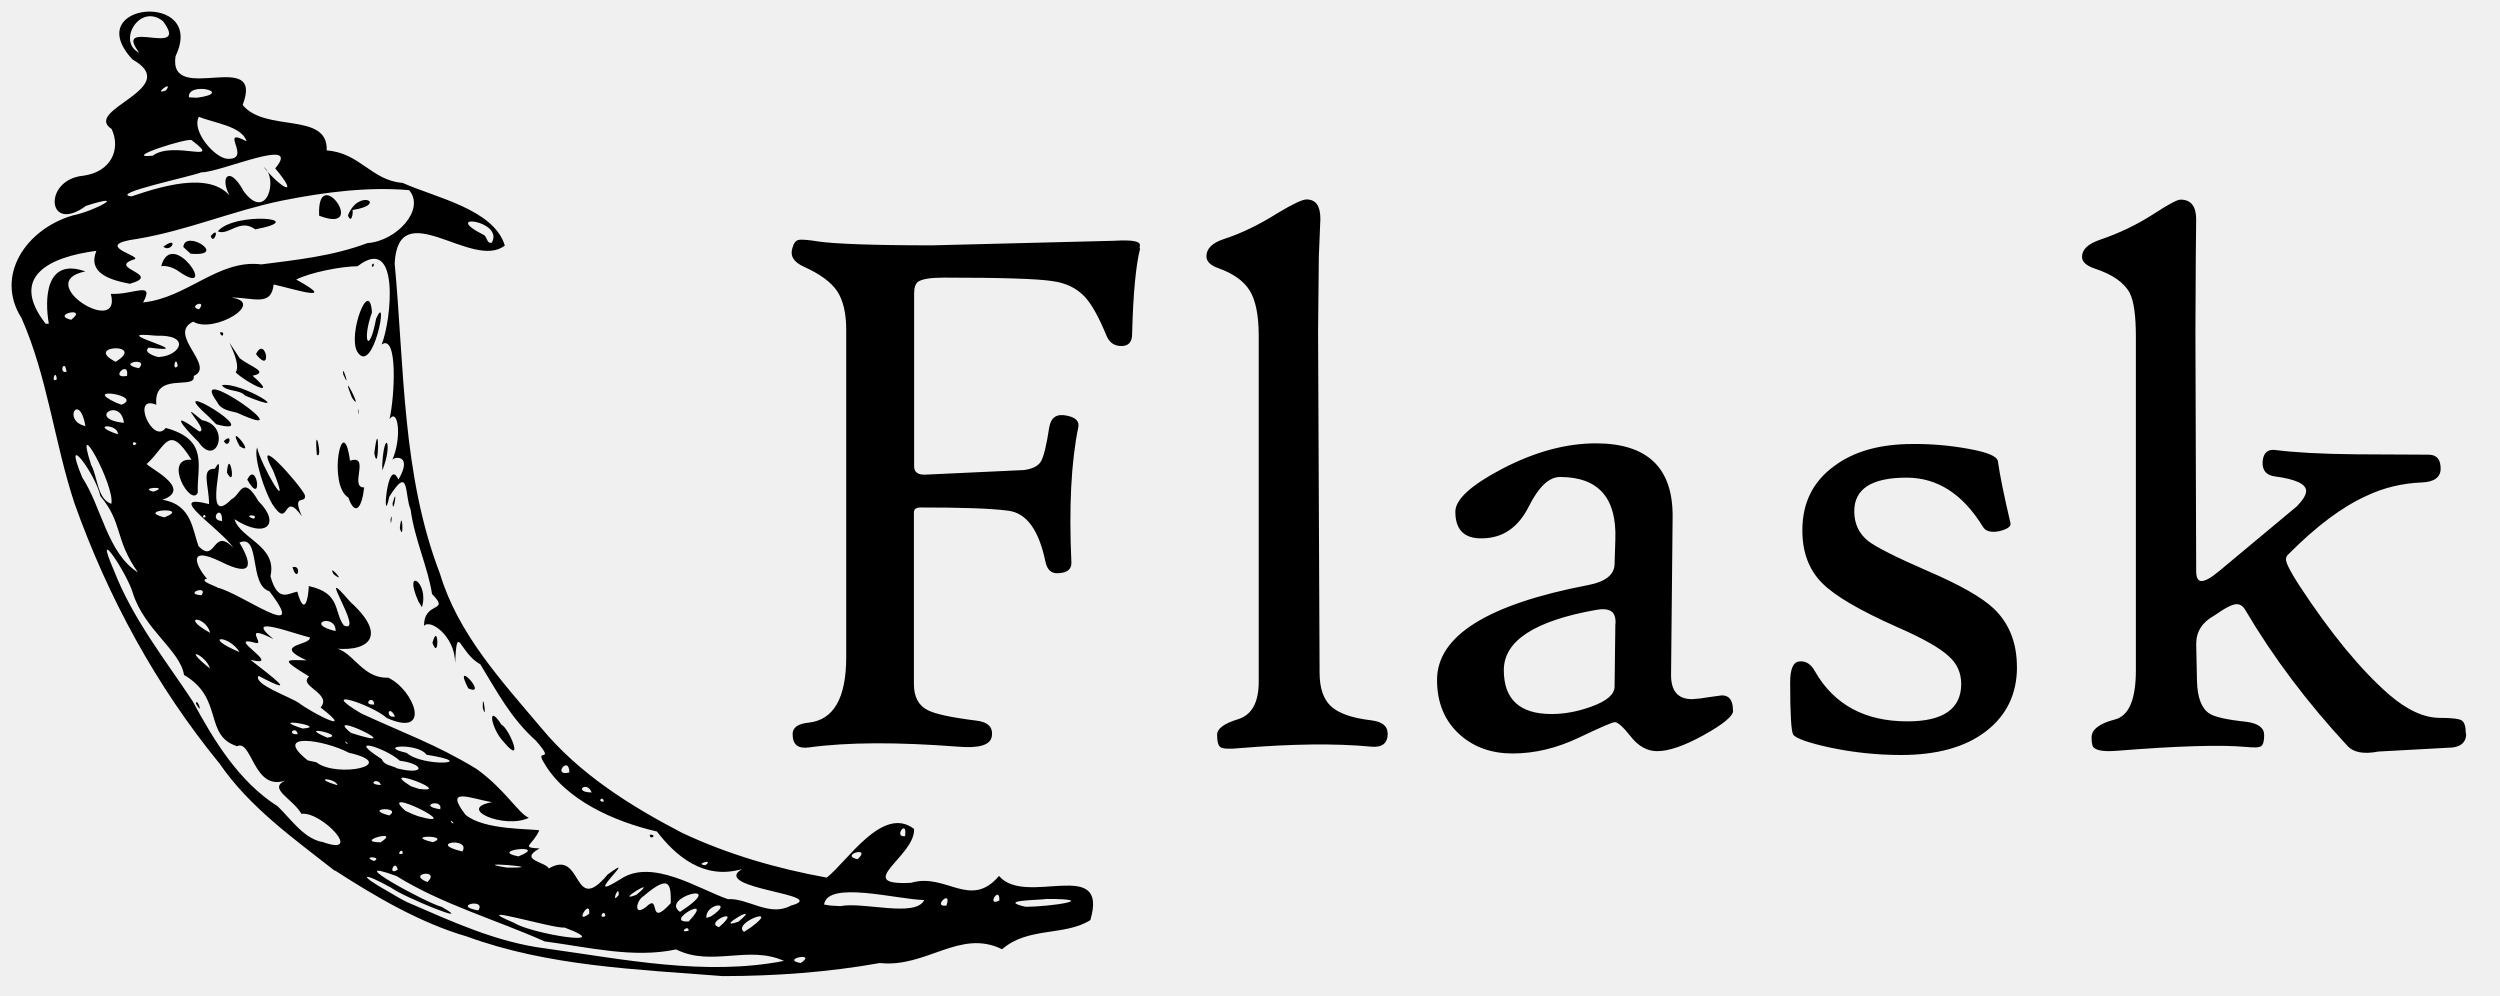
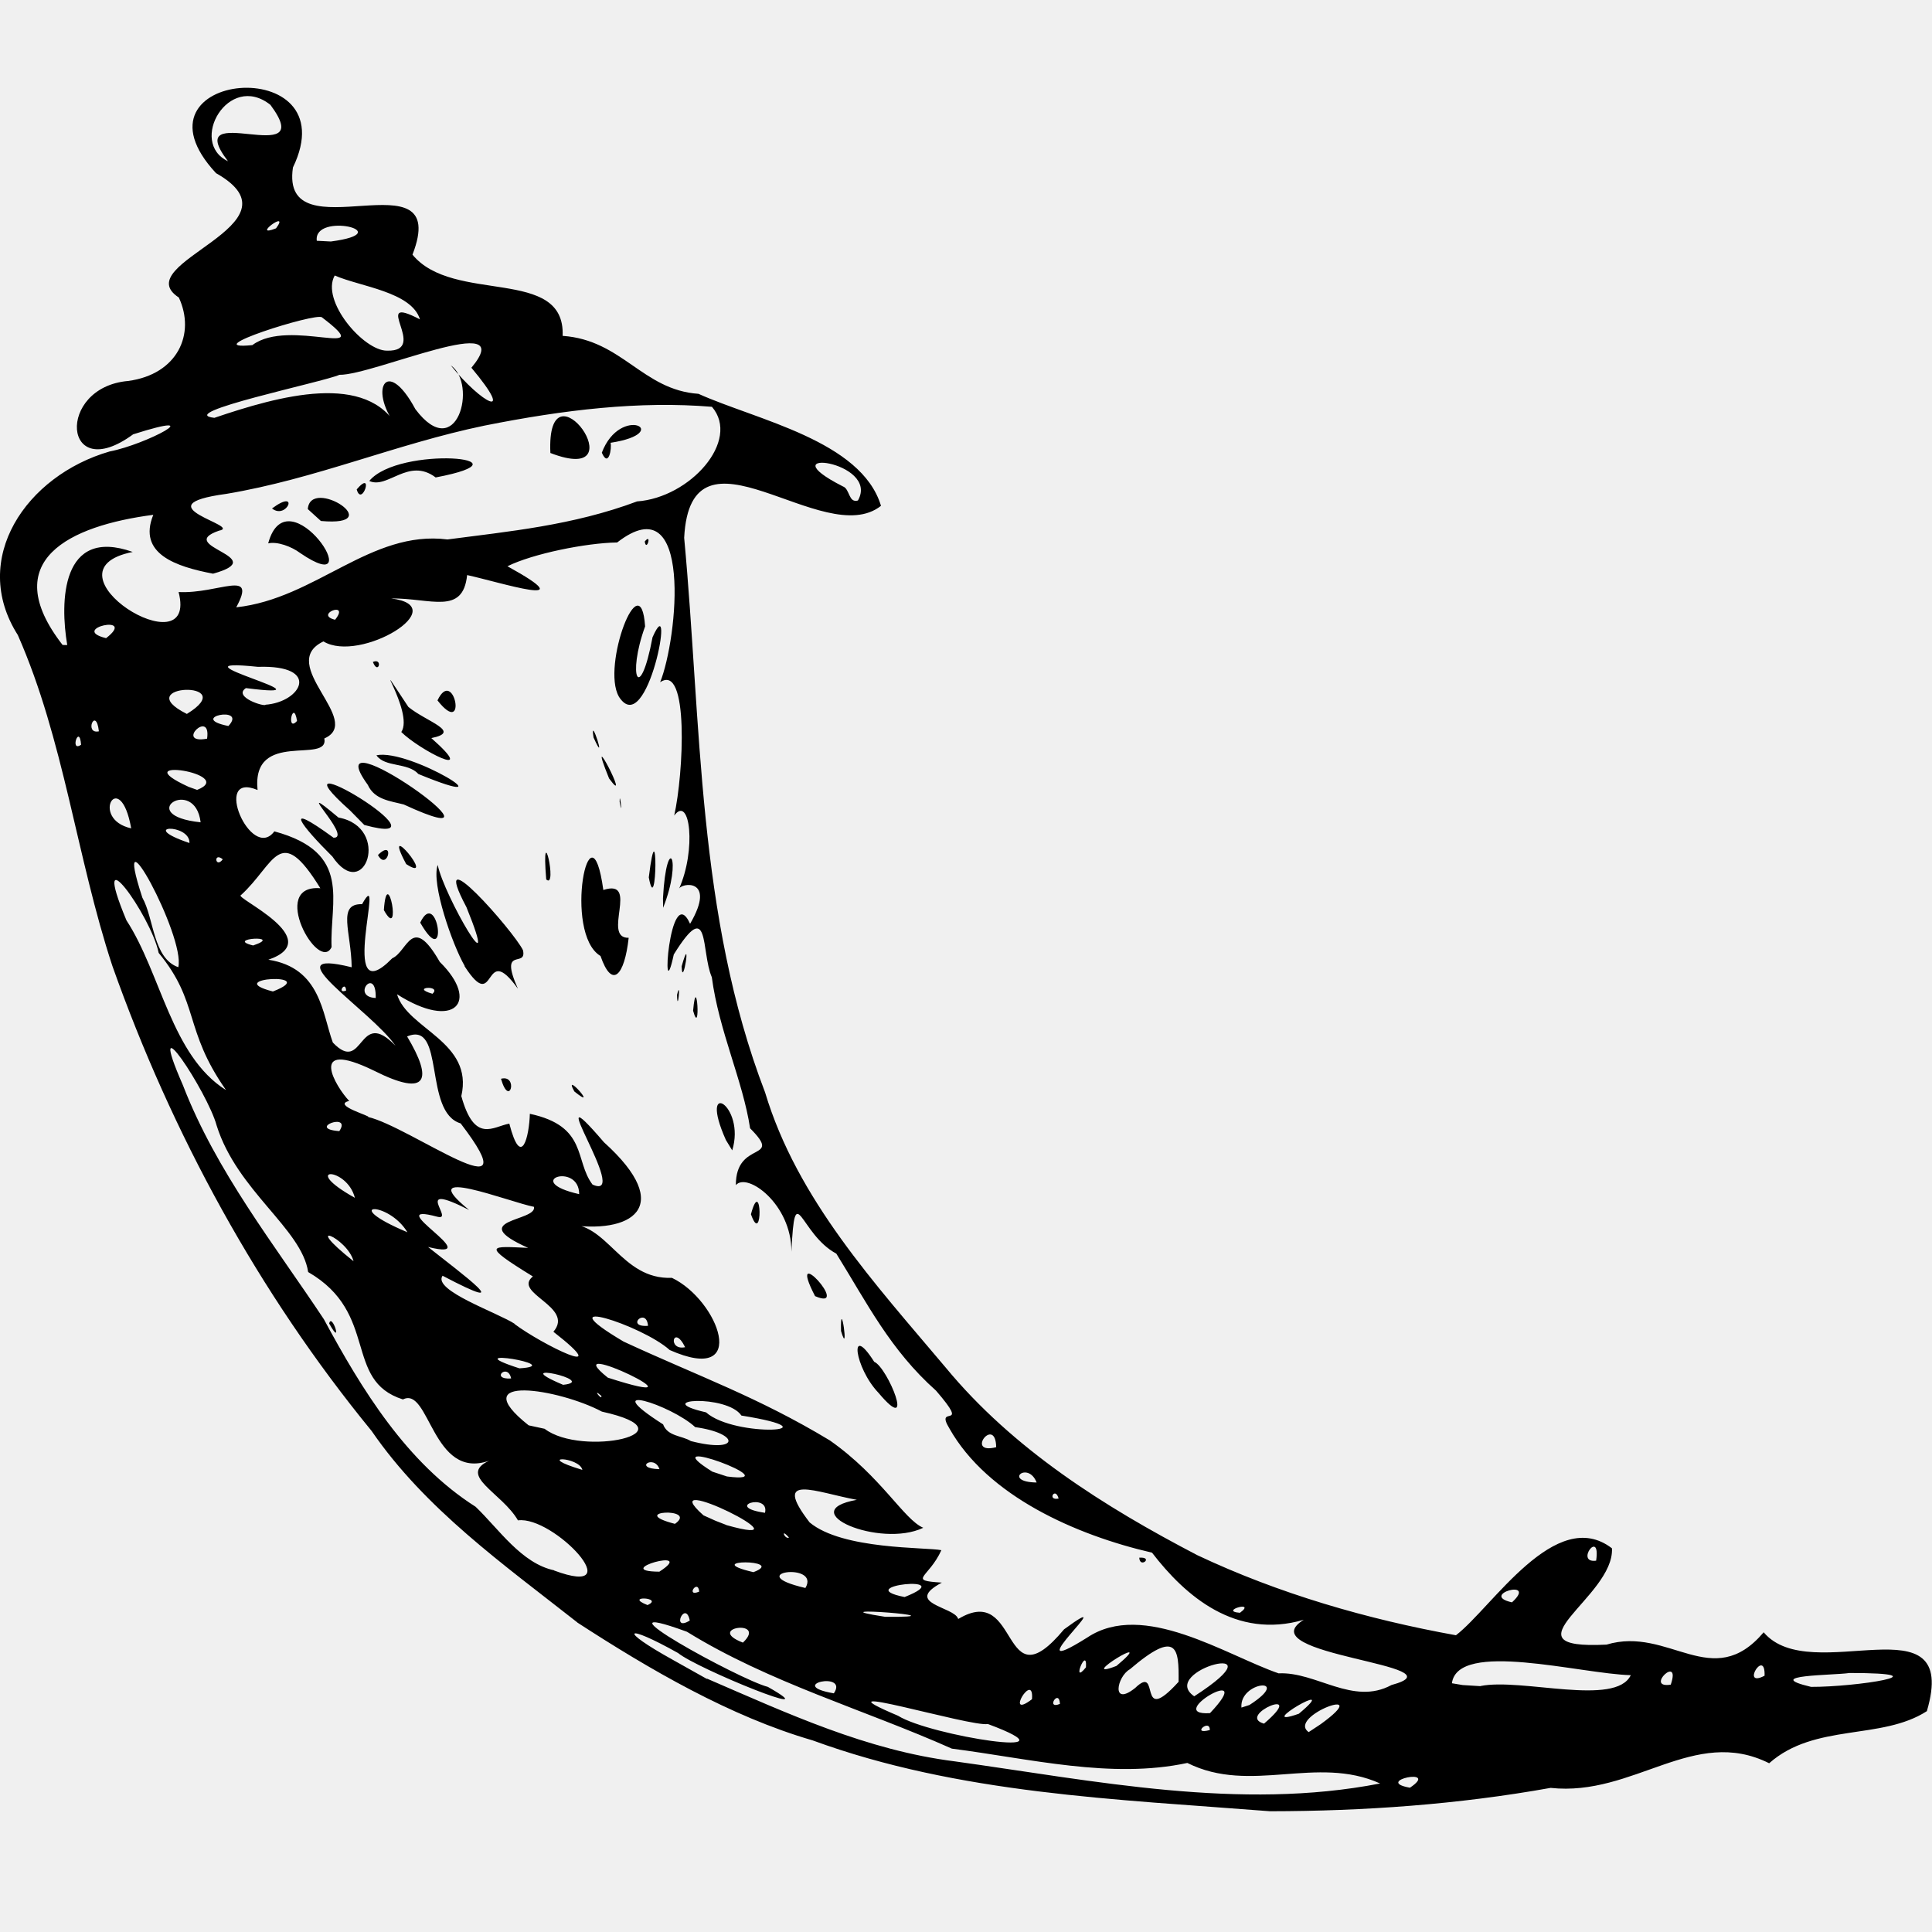
- <svg xmlns="http://www.w3.org/2000/svg" xmlns:xlink="http://www.w3.org/1999/xlink" viewBox="0 0 108 43" fill="#fff" fill-rule="evenodd" stroke="#000" stroke-linecap="round" stroke-linejoin="round">
-   <use xlink:href="#A" x=".5" y=".5" />
-   <symbol id="A" overflow="visible">
-     <path d="M13.959 37.116c-1.78-1.4-3.677-2.74-4.974-4.63-2.73-3.332-4.83-7.2-6.268-11.245-.87-2.637-1.166-5.463-2.286-7.998-1.17-1.84.202-3.853 2.218-4.438.897-.173 2.476-1.02.57-.414-1.7 1.253-1.873-1.138-.122-1.3 1.196-.16 1.636-1.137 1.226-2.017-1.284-.838 3.112-1.756.9-3.006-2.303-2.485 3.222-2.964 1.86-.14-.326 2.17 3.862-.4 2.9 2.108.988 1.204 3.7.275 3.63 1.963 1.44.1 1.933 1.3 3.282 1.402 1.4.632 3.938 1.13 4.413 2.707-1.4 1.1-4.603-2.27-4.758.772.42 4.496.313 9.127 1.957 13.407.778 2.592 2.664 4.632 4.367 6.65 1.63 1.977 3.837 3.37 6.088 4.54 1.974.93 4.1 1.547 6.252 1.935.872-.667 2.412-3.148 3.773-2.102.066 1.177-2.7 2.458-.13 2.328 1.5-.456 2.557 1.167 3.8-.297 1.145 1.357 4.76-.866 3.946 1.907-1.102.7-2.7.28-3.813 1.26-1.82-.9-3.268.812-5.283.595-2.237.4-4.514.562-6.782.565-3.722-.294-7.522-.418-11.062-1.713-1.995-.58-3.94-1.716-5.694-2.852zm3.143 1.363c1.947.84 3.852 1.73 5.986 1.997 3.386.47 6.883 1.196 10.28.535-1.538-.694-3.128.27-4.66-.496-1.837.395-3.8-.1-5.678-.346-2.124-.946-4.417-1.596-6.406-2.825-2.487-.908 1.285 1.165 1.957 1.333 1.554.882-1.7-.452-2.17-.82-1.302-.73-1.467-.578-.13.163.27.158.536.323.818.458zm-3.706-2.62c1.888.7-.008-1.327-.872-1.2-.383-.665-1.464-1.085-.702-1.44-1.37.476-1.437-1.8-2.08-1.483-1.45-.458-.564-2.08-2.293-3.078-.158-1.05-1.717-1.96-2.213-3.544-.22-.8-1.762-3.14-.815-.973.806 2.086 2.225 3.873 3.406 5.657.916 1.7 2 3.476 3.67 4.535.563.54 1.106 1.367 1.9 1.537zm-5.436-5.97c.065-.285.345.617 0 0zm7.697 6.807c.418-.187-.6-.236 0 0zm1.024.374c-.106-.516-.468.3 0 0zm1.283.535c.6-.58-.94-.367 0 0zm2.198 1.225c.37-.548-1.187-.206 0 0zm-4.22-2.942c.947-.613-1.225-.01 0 0zm.962.48c-.027-.323-.342.145 0 0zm4.807 3c.773.488 4.514 1.07 2.172.2-.393.082-4.343-1.118-2.172-.2zm-7.63-5.944c-.075-.324-1.2-.36 0 0zm2.237 1.305c.583-.407-1.2-.314 0 0zm1.883 1.154c.836-.315-1.355-.316 0 0zm-5.032-3.45c.907.696 3.658.1 1.4-.415-1.032-.55-3.36-.927-1.773.332l.384.083zm6.307 3.85c.378-.643-1.585-.368 0 0zM17.56 34.76c2.217.626-1.865-1.403-.547-.232l.292.133.255.1zm3.842 2.22c2.1.02-1.897-.3 0 0zm-9.04-5.762c-.082-.4-.518.032 0 0zm12.593 7.754c.056-.706-.685.526 0 0zm-9-5.56c-.128-.372-.656-.016 0 0zm-3.385-2.44c1.205-.073-1.65-.53 0 0zm-4-2.592c-.15-.58-1.3-1.04 0 0zm10.527 6.68c-.22-.252-.104.055 0 0zm6.552 4.02c-.02-.385-.357.145 0 0zm-7.13-4.62c.118-.496-1.028-.15 0 0zm-4.88-3.094c.897-.096-1.438-.606 0 0zm8.257 5.13c1.398-.554-1.363-.27 0 0zm-4.294-2.915c1.6.207-1.917-1.097-.354-.117l.354.117zm5.598 3.442c1.505-.898 1.008 2.106 2.552.254 1.522-1.112-1.315 1.375.56.198 1.358-.908 3.362.43 4.628.866.9-.044 1.796.787 2.73.28 1.797-.484-3.515-.718-2.123-1.576-1.644.48-2.86-.57-3.668-1.624-1.845-.426-3.977-1.37-4.898-3.002-.376-.612.542.087-.324-.915-1.1-.988-1.666-2.1-2.412-3.312-.9-.475-.996-1.875-1.086-.046.007-1.154-1.076-1.93-1.34-1.608-.005-1.1 1.16-.554.345-1.376-.175-1.152-.753-2.352-.926-3.652-.27-.626-.038-1.97-.92-.55-.32 1.5-.106-1.842.394-.74.656-1.124-.236-1-.272-.836.427-.948.27-2.295-.112-1.78.228-1.006.36-3.7-.34-3.223.425-1.052.805-4.813-1.04-3.38-.747.01-2.04.27-2.652.575 1.917 1.057-.193.382-.975.214-.1.978-.875.556-1.84.565 1.544.2-.752 1.58-1.636 1.04-1.15.55 1 1.92.023 2.346.12.638-1.76-.23-1.614 1.246-1.116-.47-.153 1.75.406 1 1.898.514 1.336 1.685 1.384 2.798-.3.648-1.527-1.524-.27-1.423-1-1.6-1.096-.582-1.92.166-.2.054 2.1 1.064.662 1.563 1.265.196 1.302 1.303 1.56 2.003.76.792.604-.875 1.514.078-.576-.85-3.05-2.4-1.058-1.896-.01-.853-.36-1.542.25-1.525.605-1.094-.634 2.7.73 1.308.377-.165.47-1.095 1.15.088.984.97.356 1.67-1.033.783.248.844 1.858 1.144 1.555 2.463.32 1.16.77.732 1.16.666.307 1.126.48.298.495-.24 1.404.3 1.075 1.13 1.515 1.7.968.436-1.385-2.96.276-1.02 1.748 1.58.656 2.237-.913 1.984.993-.08 1.312 1.342 2.554 1.292 1.132.54 1.9 2.608-.053 1.747-.677-.6-3.074-1.364-1.116-.203 1.806.838 3.243 1.338 4.986 2.4 1.247.9 1.786 1.9 2.258 2.112-1.05.5-3.16-.4-1.592-.675-.978-.178-2.078-.673-1.142.545.797.666 2.822.595 3.186.67-.308.678-.836.732.012.784-.946.505.304.583.4.87zm-1.935-5.466c-.576-.603-.725-1.73-.103-.75.32.13 1.023 1.844.103.75zm6.304 4.004c.36-.024.01.273 0 0zm-7.213-5.48c-.023-.9.207.703 0 0zm-.626-.842c-.725-1.4.913.396 0 0zm-7.593-5.24c.426-.114.2.728 0 0zm6.044 3.275c.26-.982.307.823 0 0zm-4.27-2.97c-.3-.542.63.5 0 0zm3.663 1.174c-.686-1.537.487-.84.153.252l-.153-.252zm-6.318-4.213c-.307-.505-.814-1.984-.65-2.436.147.736 1.564 3.167.694 1.007-.96-1.8 1.15.587 1.366 1.04.1.45-.593-.123-.123.93-.858-1.2-.506.662-1.287-.54zm-1.952-1.346c.08-1.173.446.804 0 0zm.878.303c.42-.885.7 1.234 0 0zm-2.113-1.634c-.727-.723-1.253-1.4.035-.45.495.02-1.102-1.514.12-.487 1.284.234.634 2.106-.154.936zm1.1-.03c.422-.42.224.412 0 0zm.684.218c-.64-1.2.777.503 0 0zm-1.358-1.297c-2.113-1.882 2.655.983.345.348l-.345-.348zm6.055 3.517c-.915-.548-.243-3.86.07-1.595.9-.288-.05 1.17.613 1.156-.104.92-.4 1.25-.682.44zm2.223 1.32c.1-1 .188.683 0 0zm-.4-.385c.1-.426.01.502 0 0zm-7.5-5.075c-1.358-1.873 3.946 1.895.87.475-.32-.085-.7-.115-.87-.475zm4.313 2.286c-.13-1.577.287.26 0 0zm3.274 2.1c.253-.898.02.594 0 0zM9.082 16.14c.807-.173 3.343 1.416 1.014.454-.26-.287-.8-.156-1.014-.454zm6.93 3.453c.086-1.613.482-.963.004.232l-.004-.232zm-6.328-4.015c.33-.482-.874-2.18.173-.6.452.36 1.3.6.553.753 1.2 1.05-.3.284-.725-.144zm5.986 3.5c.227-1.838.2 1.076 0 0zM8.997 13.87c.252-.108.133.335 0 0zm1.562.93c.402-.844.74.94 0 0zm4.404 2.45c-.004-.323.083.47 0 0zm-.255-.564c-.6-1.508.57.798 0 0zm-.375-1c-.102-.623.35.783 0 0zm.6-.993c-.42-.74.53-3.257.636-1.695-.443 1.217-.128 1.897.18.265.57-1.284-.123 2.536-.816 1.43zm.628-3.745c.183-.225.04.27 0 0zm-1.05 20.657c-.248-.217.032.137 0 0zm2.16 1.092c1.2.3 1.196-.186.1-.334-.583-.543-2.427-1.12-.777-.067.1.277.454.27.667.4zm-4.264-2.833c.66.494 2.492 1.398.943.2.523-.608-1-.93-.495-1.338-1.285-.787-1.014-.716-.113-.7-1.544-.7.223-.638.14-.993-.595-.117-2.958-1.05-1.568.076-1.413-.72-.337.268-.764.165-1.445-.394 1.286 1.1-.23.73.828.656 2.23 1.682.35.694-.247.357 1.346.897 1.737 1.168zm2.258 1.298c2.746.884-1.347-1.082 0 0zm11.562 7.004c.036-.545-.375.465 0 0zm1.2.5c.634-.613.026.978 1.05-.15.01-.808-.03-1.285-1.176-.303-.316.176-.457.92.126.454zM8.581 26.842c-.195-.765-1.364-.76 0 0zm1.268.83c-.47-.78-1.68-.707 0 0zm7.22 4.354c.705.626 3.237.46.856.078-.352-.52-2.238-.396-.856-.078zm9.923 6.13c1.085-.9-1.05.406 0 0zm2.256 1.55c.007-.292-.468.128 0 0zm.004-.4c1.2-1.272-1.163.075 0 0zM5.459 24.229c-1.024-1.46-.636-2.117-1.624-3.3-.188-.913-1.694-2.982-.78-.8.838 1.283 1.086 3.268 2.403 4.1zm23.416 14.664c2.2-1.428-.907-.622 0 0zm1.687.66c1.107-.95-.7-.198 0 0zM8.205 25.216c.316-.47-.818-.06 0 0zM30.21 39.091c1.072-.7-.247-.585-.194.063l.194-.063zm-14.542-9.155c-.037-.468-.567.04 0 0zm.898.517c-.286-.578-.44.1 0 0zm15.363 9.116c1.373-1-.83-.2-.287.188l.287-.188zm-.526-.254c1.12-.937-1.18.415 0 0zm2.687 1.788c.75-.502-.913-.162 0 0zM8.893 24.886c1.006.225 4.022 2.478 2.243.156-.9-.27-.365-2.497-1.294-2.104.624 1.043.513 1.485-.797.83-1.645-.804-.925.397-.602.73-.44.1.58.38.45.4zm-4.585-3.62c.18-.746-1.66-4.1-.87-1.68.285.507.255 1.467.87 1.68zm8.416 5.2c-.52-.433-.025-.062 0 0zm1.276.297c0-.8-1.4-.32 0 0zm11.06 6.972c-.2-.54-.834-.012 0 0zm.53.388c-.08-.302-.307.06 0 0zm4.383 2.753c.42-.3-.526-.04 0 0zM6.598 21.851c1.206-.467-1.292-.333 0 0zm17.5 11.018c-.014-.78-.77.195 0 0zM6.131 20.739c.774-.26-.717-.172 0 0zm2.248 1.1c-.013-.256-.237.098 0 0zm27.414 16.807c.996-.202 3.267.507 3.633-.264-1.2-.03-4.184-.854-4.325.195l.265.042.427.026zm-26.7-16.638c.018-.8-.617-.03 0 0zm-5.9-4.1c-.268-1.507-1.02-.228 0 0zm1.4.354c.018-.484-1.3-.436 0 0zm.805.396c-.233-.2-.18.237 0 0zm5.07 3.25c.24-.22-.565-.162 0 0zm-5.615-4.142c-.137-1.138-1.634-.17 0 0zm-2.9-1.876c-.04-.525-.282.198 0 0zm.42-.324c-.07-.623-.37.078 0 0zm2.375 1.417c1.005-.394-1.83-.816-.205-.074l.205.074zm31.8 19.637c.643-.6-.816-.182 0 0zm3.84 2c.258-.76-.65.1 0 0zm-35.4-22.88c.106-.737-.797.147 0 0zm-3.38-2.265c-.18-1.04-.156-2.867 1.58-2.25-2.317.46 1.605 2.88 1.1.97.975.048 1.907-.576 1.395.37 1.92-.2 3.252-1.877 5.107-1.643 1.445-.192 3.025-.337 4.582-.92 1.28-.092 2.513-1.47 1.8-2.288-1.746-.148-3.574.07-5.503.455-2.138.444-4.08 1.288-6.238 1.65-2.104.283.422.778-.18.9-1.097.38 1.3.637-.142 1.04-.896-.17-1.83-.478-1.446-1.423-2.014.263-3.785 1.098-2.193 3.148l.118.001zm4.855-2.472c.47-1.74 2.53 1.432.773.232-.2-.158-.555-.285-.773-.232zm.092-.844c.68-.507.362.285 0 0zm.865.014c.062-.8 1.982.424.316.288l-.316-.288zm1.184-.476c.433-.506.126.448 0 0zm.303-.203c.72-.865 4.077-.553 1.62-.085-.66-.496-1.163.292-1.62.085zm4.38-.675c-.108-2.364 2.178.84 0 0zm1.243-.007c.455-1.2 1.765-.478.2-.24.033.128-.046.616-.2.24zM4.497 15.129c1.358-.832-1.44-.722 0 0zm1.005.278c.476-.506-1.036-.205 0 0zm-2.929-2.091c.776-.597-.92-.227 0 0zm40.1 25.086c.023-.692-.593.3 0 0zm-4.075-2.78c.116-.796-.524.07 0 0zm5.195 3.05c1.085.004 3.287-.338.927-.337-.37.057-2.158.046-.927.337zM6.407 14.918c.878-.06 1.373-.968-.17-.916-2.392-.247 2.1.82-.307.514-.324.215.458.462.477.402zm.773.392c-.092-.563-.272.3 0 0zm.918-2.446c.38-.473-.528-.126 0 0zm-2.92-4.88c1.568-.532 3.7-1.13 4.45.263-.753-.906-.304-1.798.407-.473 1.006 1.34 1.5-.6.855-1.06.746.926 1.593 1.364.5.06 1.2-1.43-2.38.187-3.192.17-.4.175-4.03.928-3.02 1.04zm.92-1.758c.894-.674 3.1.402 1.68-.67-.138-.122-3.088.814-1.68.67zm3.26.135c1.045.026-.45-1.406.795-.757-.204-.668-1.45-.793-2.06-1.06-.345.6.7 1.825 1.266 1.817zM6.671 3.403c.362-.5-.635.25 0 0zm1.332.32c1.686-.223-.43-.725-.34-.018l.34.018zM5.516 1.778C4.329.228 7.749 2.038 6.542.415c-1.015-.808-2 .9-1.026 1.363zm15.23 8.203c.544-.964-2.247-1.3-.366-.34.173.057.134.408.366.34zm28.007.255c-.187.738-.302 1.975-.346 3.7 0 .34-.154.512-.462.512s-.523-.15-.644-.446c-.33-.803-.642-1.363-.94-1.683-.352-.373-.82-.6-1.402-.676-.627-.1-2.188-.15-4.684-.15-.572 0-.946.06-1.12.182-.1.077-.165.242-.165.495v7.472c0 .253.16.373.477.363l4.256-.198c.363-.045.608-.162.734-.355s.25-.7.37-1.493c.077-.44.335-.6.775-.5.374.077.534.247.48.5-.308 1.496-.408 3.442-.298 5.84.012.285-.17.44-.544.462-.308.033-.5-.132-.577-.495-.285-1.374-.817-2.1-1.6-2.203s-2.038-.14-3.786-.14c-.198 0-.296.07-.296.214v7.423c0 .55.203.924.6 1.12.32.165 1.007.314 2.062.446.54.055.775.292.7.7-.067.363-.55.506-1.452.43-2.606-.2-4.756-.198-6.45.033-.473.065-.7-.127-.7-.577 0-.286.236-.45.7-.495 1.078-.12 1.616-1.067 1.616-2.837V13.76c0-.725-.13-1.283-.387-1.674s-.74-.746-1.443-1.064c-.44-.198-.605-.467-.495-.808.055-.208.143-.324.263-.346.1-.033.402-.01.874.066.693.1 2.327.165 4.9.165l7.87-.198c.736-.045 1.105.016 1.105.18 0 .045-.006.088-.017.132zm10.698 20.94c0 .44-.247.632-.742.577-1.517-.143-3.397-.12-5.64.065-.45.045-.728.033-.834-.032s-.156-.247-.156-.545c0-.263.3-.486.898-.668s.9-.723.9-1.624V14.021c0-.9-.13-1.545-.387-1.964s-.713-.742-1.36-.972c-.34-.12-.512-.292-.512-.512 0-.33.247-.577.742-.742.748-.242 1.524-.615 2.327-1.122.66-.396 1.078-.593 1.253-.593.407 0 .6.28.6.84l-.067 1.65-.032 3.217.065 14.73c0 .67.165 1.158.495 1.46s.897.503 1.7.6c.495.055.742.242.742.56zm14.92-.973c0 .23-.42.58-1.26 1.047s-1.515.7-2.02.7c-.43 0-.808-.208-1.138-.627s-.562-.626-.693-.626c-.1 0-.62.226-1.567.676s-1.897.677-2.853.677c-.9 0-1.655-.265-2.26-.8-.66-.583-1-1.375-1-2.376 0-1.903 2.178-3.266 6.533-4.1.747-.143 1.127-.446 1.137-.907l.033-1.056c.066-1.803-.73-2.705-2.392-2.705-.473 0-.92.423-1.345 1.27s-1.03 1.303-1.822 1.37c-.9.087-1.353-.292-1.353-1.14 0-.528.67-1.143 2.013-1.848 1.408-.736 2.76-1.105 4.058-1.105 2.232 0 3.337 1.062 3.315 3.184l-.067 6.795c-.01.715.292 1.072.907 1.072a5.32 5.32 0 0 0 .693-.082l.595-.082c.318 0 .478.215.478.644zm-5.08-3.76c.01-.275-.053-.457-.2-.544s-.354-.105-.65-.05c-2.65.473-3.976 1.337-3.976 2.6s.687 1.897 2.062 1.897c.55 0 1.117-.104 1.7-.313.683-.243 1.023-.534 1.023-.875l.033-2.705zm17.342 1.873c0 1.166-.45 2.093-1.345 2.78s-2.119 1.02-3.67 1.02c-1.043-.001-2.082-.111-3.101-.33-.9-.198-1.408-.38-1.55-.544-.088-.155-.132-.907-.132-2.26 0-.583.132-.885.396-.907.264-.033.5.1.676.428.825 1.44 2.156 2.16 3.992 2.16 1.55 0 2.325-.54 2.325-1.618 0-.472-.175-.868-.528-1.187-.385-.363-1.132-.787-2.243-1.27-1.606-.715-2.678-1.34-3.217-1.88-.583-.572-.874-1.34-.874-2.3 0-1.188.456-2.1 1.37-2.77.847-.638 1.98-.957 3.397-.957a12.78 12.78 0 0 1 2.442.214c.792.143 1.204.318 1.237.528.087.615.27 1.506.544 2.673.033.142-.122.258-.462.346-.363.077-.605.016-.726-.18-.868-1.42-1.968-2.128-3.3-2.128-1.506 0-2.26.484-2.26 1.452 0 .54.204.968.6 1.286.363.275 1.215.705 2.557 1.288 1.408.605 2.364 1.15 2.87 1.632.66.627 1 1.47 1 2.524zm19.405 2.886c0 .385-.26.6-.776.6l-3.018.165c-.616.12-1.056.045-1.32-.23-1.738-1.87-3.212-3.827-4.42-5.873-.1-.175-.225-.264-.38-.264-.187 0-.5.165-.972.495-.518.285-.776.693-.776 1.22l.033 1.618c.022.703.197 1.165.527 1.385.23.155.765.275 1.6.363.517.066.776.26.776.577 0 .253-.04.4-.124.47s-.3.074-.652.04c-1.1-.1-2.958-.044-5.575.165-.66.055-1.017-.028-1.072-.247-.022-.077-.033-.187-.033-.33 0-.34.336-.6 1.007-.774.605-.155.907-.864.907-2.128V14.036c0-.9-.088-1.528-.265-1.88-.242-.45-.748-.803-1.518-1.056-.362-.12-.544-.3-.544-.5 0-.32.26-.567.775-.742a10.53 10.53 0 0 0 2.36-1.14c.605-.395.98-.594 1.12-.594.452 0 .677.285.677.858 0-.078-.006.467-.017 1.632l-.016 3.234.033 10.325c0 .286.077.428.23.428.165 0 .418-.142.76-.428l3.364-2.804c.265-.275.396-.495.396-.66 0-.296-.445-.506-1.335-.626-.385-.045-.567-.26-.545-.644.033-.385.226-.55.577-.495.793.1 1.947.17 3.464.182l3.15.016c.34.01.5.214.5.6 0 .373-.27.577-.808.6-.848.032-1.645.224-2.392.577-1.045.472-2.162 1.303-3.35 2.5-.087.066-.132.15-.132.247 0 .154.187.523.562 1.106 1.374 2.1 2.672 3.667 3.892 4.734.78.67 1.512 1.006 2.193 1.006.506 0 .82.035.94.108s.182.26.182.568z" stroke="none" fill="#000" fill-rule="nonzero" />
-   </symbol>
+ <svg xmlns="http://www.w3.org/2000/svg" width="64" height="64" viewBox="0 0 32 32" preserveAspectRatio="xMidYMid">
+   <path d="M9.563 26.873c-1.22-.96-2.52-1.878-3.408-3.172-1.87-2.283-3.31-4.925-4.294-7.703-.595-1.806-.8-3.743-1.566-5.48-.802-1.26.138-2.64 1.52-3.04.615-.118 1.696-.7.39-.284-1.17.858-1.283-.78-.083-.884.82-.11 1.12-.78.84-1.382-.88-.574 2.132-1.203.616-2.06C2 1.168 5.786.84 4.852 2.774 4.63 4.26 7.498 2.5 6.832 4.218c.677.825 2.534.188 2.487 1.345.986.068 1.324.897 2.25.96.96.433 2.697.774 3.023 1.855-.95.753-3.153-1.555-3.26.53.288 3.08.214 6.252 1.34 9.185.533 1.775 1.825 3.173 2.99 4.556 1.117 1.354 2.63 2.308 4.17 3.11 1.352.638 2.81 1.06 4.283 1.326.597-.457 1.653-2.156 2.584-1.44.045.806-1.85 1.684-.09 1.595 1.035-.312 1.752.8 2.603-.204.785.93 3.26-.593 2.703 1.306-.755.487-1.856.193-2.612.863-1.247-.623-2.24.557-3.62.408-1.533.275-3.092.385-4.646.387-2.55-.2-5.153-.286-7.578-1.174-1.367-.397-2.7-1.175-3.9-1.954zm2.153.933c1.334.576 2.64 1.184 4.1 1.368 2.32.322 4.715.82 7.043.366-1.054-.476-2.143.185-3.193-.34-1.26.27-2.6-.07-3.9-.237-1.455-.648-3.026-1.094-4.388-1.936-1.703-.622.88.798 1.34.913 1.064.604-1.17-.3-1.486-.56-.892-.5-1.005-.396-.088.112l.56.314zm-2.54-1.794c1.293.48-.006-.91-.597-.83-.262-.455-1.003-.743-.48-.987-.94.326-.984-1.24-1.425-1.016-.994-.314-.387-1.426-1.57-2.11-.108-.72-1.176-1.343-1.516-2.428-.15-.556-1.207-2.15-.558-.666.552 1.43 1.524 2.653 2.334 3.875.628 1.164 1.37 2.38 2.514 3.107.386.37.758.937 1.302 1.053zm-3.724-4.09c.045-.195.236.422 0 0zm5.273 4.663c.286-.128-.412-.162 0 0zm.7.256c-.073-.353-.32.198 0 0zm.88.366c.418-.398-.645-.25 0 0zm1.506.84c.254-.375-.813-.14 0 0zm-2.89-2.015c.65-.42-.84-.006 0 0zm.66.33c-.02-.222-.235.1 0 0zm3.293 2.056c.53.334 3.092.732 1.488.137-.27.056-2.975-.766-1.488-.137zm-5.228-4.072c-.05-.222-.822-.246 0 0zm1.533.894c.4-.28-.828-.215 0 0zm1.3.8c.573-.216-.928-.217 0 0zM9.02 23.665c.62.476 2.506.06.95-.284-.707-.377-2.3-.635-1.214.227l.263.057zm4.32 2.637c.26-.44-1.086-.252 0 0zm-1.313-1.043c1.52.43-1.277-.96-.375-.16l.2.09.175.068zm2.632 1.52c1.44.014-1.3-.2 0 0zm-6.193-3.947c-.056-.268-.355.022 0 0zm8.627 5.312c.038-.484-.47.36 0 0zm-6.17-3.81c-.087-.255-.45-.01 0 0zm-2.32-1.67c.826-.05-1.13-.364 0 0zM5.856 20.89c-.103-.396-.898-.712 0 0zm7.212 4.577c-.15-.173-.07.037 0 0zm4.488 2.755c-.014-.264-.244.1 0 0zm-4.885-3.165c.08-.34-.705-.103 0 0zm-3.344-2.12c.615-.065-.985-.415 0 0zm5.656 3.515c.958-.38-.933-.185 0 0zm-2.942-1.997c1.103.142-1.313-.75-.243-.08l.243.08zm3.835 2.358c1.03-.615.69 1.443 1.748.174 1.043-.762-.9.942.384.136.93-.622 2.303.295 3.17.593.624-.03 1.23.54 1.87.193 1.23-.332-2.408-.492-1.454-1.08-1.126.328-1.958-.39-2.513-1.112-1.264-.292-2.724-.938-3.355-2.056-.257-.42.37.06-.222-.627-.76-.677-1.14-1.446-1.652-2.27-.61-.325-.683-1.284-.744-.032.005-.79-.737-1.323-.92-1.102-.003-.76.795-.38.236-.942-.12-.79-.516-1.61-.634-2.502-.185-.43-.026-1.35-.63-.377-.22 1.027-.073-1.262.27-.508.45-.77-.162-.68-.186-.573.293-.65.186-1.572-.077-1.22.156-.69.247-2.535-.233-2.208.29-.72.552-3.297-.712-2.315-.512.007-1.398.186-1.817.394 1.313.724-.132.262-.668.146-.07.67-.6.38-1.26.387 1.058.13-.515 1.08-1.12.712-.788.376.68 1.316.015 1.607.082.437-1.207-.158-1.106.854-.764-.322-.105 1.2.278.685 1.3.352.915 1.154.948 1.917-.212.444-1.046-1.044-.186-.975-.68-1.103-.75-.4-1.315.114-.13.037 1.44.73.454 1.07.867.134.892.893 1.068 1.372.52.543.413-.6 1.037.053-.395-.58-2.09-1.637-.725-1.3-.007-.584-.247-1.056.172-1.045.415-.75-.434 1.85.5.896.258-.113.323-.75.787.06.674.664.244 1.144-.708.536.17.578 1.273.784 1.065 1.687.22.795.527.502.795.456.2.772.33.204.34-.163.962.206.736.775 1.038 1.172.663.3-.95-2.028.19-.7 1.197 1.08.45 1.533-.625 1.36.68-.055.9.92 1.75.885.776.37 1.3 1.787-.036 1.196-.463-.418-2.106-.934-.764-.14 1.238.574 2.222.916 3.416 1.637.854.6 1.223 1.308 1.547 1.447-.718.343-2.164-.274-1.1-.463-.67-.122-1.424-.46-.782.374.546.456 1.933.408 2.182.46-.21.464-.573.5.008.537-.648.346.208.4.268.597zm-1.326-3.744c-.395-.413-.497-1.185-.07-.513.22.088.7 1.263.07.513zM18.87 25.8c.246-.016.007.187 0 0zm-4.94-3.755c-.016-.624.142.48 0 0zm-.43-.577c-.497-.96.625.27 0 0zm-5.202-3.6c.292-.078.144.498 0 0zm4.14 2.244c.18-.673.2.564 0 0zm-2.925-2.034c-.206-.37.43.348 0 0zm2.51.804c-.47-1.053.334-.575.105.172l-.105-.172zm-4.328-2.886c-.2-.346-.557-1.36-.445-1.67.1.504 1.072 2.17.476.7-.658-1.24.787.402.936.712.07.307-.406-.084-.084.638-.588-.822-.347.454-.882-.37zm-1.337-.922c.055-.804.306.55 0 0zm.602.208c.287-.606.486.845 0 0zM5.5 14.182c-.498-.495-.858-.95.024-.307.34.013-.755-1.037.082-.334.88.16.434 1.443-.105.64zm.76-.02c.29-.287.154.282 0 0zm.468.15c-.44-.822.532.345 0 0zm-.93-.888c-1.448-1.29 1.82.673.236.24l-.236-.24zm4.148 2.41c-.627-.375-.167-2.644.047-1.093.61-.197-.034.802.42.792-.07.63-.275.857-.467.3zm1.534.907c.06-.684.13.468 0 0zm-.266-.264c.07-.292.006.344 0 0zM6.092 13c-.93-1.283 2.703 1.298.596.325-.22-.058-.485-.078-.596-.325zm2.955 1.566c-.088-1.08.196.18 0 0zm2.243 1.44c.173-.615.013.407 0 0zM6.235 12.51c.553-.118 2.3.97.695.31-.177-.196-.556-.107-.695-.31zm4.746 2.366c.06-1.105.33-.66.002.16l-.002-.16zm-4.335-2.75c.226-.33-.598-1.493.118-.417.3.246.897.412.38.516.815.72-.2.195-.497-.1zm4.1 2.406c.155-1.26.137.737 0 0zm-4.57-3.568c.172-.074.09.23 0 0zm1.07.637c.275-.578.508.644 0 0zm3.017 1.678c-.002-.22.057.323 0 0zm-.175-.386c-.418-1.033.4.547 0 0zm-.257-.678c-.07-.427.24.536 0 0zm.418-.68c-.288-.506.363-2.23.436-1.16-.303.834-.087 1.3.123.18.39-.88-.084 1.737-.56.98zm.43-2.566c.125-.154.028.185 0 0zM9.96 23.12c-.17-.15.022.094 0 0zm1.48.748c.823.212.82-.128.075-.23-.4-.372-1.662-.767-.532-.046.074.2.31.185.457.275zm-2.92-1.94c.453.34 1.707.958.646.13.358-.416-.685-.638-.34-.916-.88-.54-.695-.5-.078-.473-1.058-.473.153-.437.096-.68-.408-.08-2.026-.72-1.074.052-.968-.493-.23.184-.523.113-1-.27.88.754-.157.5.567.45 1.528 1.153.24.476-.17.244.922.615 1.2.8zm1.547.89c1.88.606-.923-.74 0 0zm7.92 4.798c.024-.374-.257.32 0 0zm.814.343c.434-.42.018.67.72-.103.007-.553-.02-.88-.806-.208-.217.12-.313.63.087.31zM5.878 19.84c-.133-.524-.934-.522 0 0zm.87.57c-.323-.535-1.152-.485 0 0zm4.946 2.983c.483.43 2.218.315.586.053-.24-.357-1.533-.27-.586-.053zm6.798 4.2c.743-.624-.72.278 0 0zm1.546 1.062c.005-.2-.32.087 0 0zm.003-.28c.823-.87-.797.05 0 0zM3.74 18.05c-.7-1-.436-1.45-1.112-2.267-.128-.625-1.16-2.043-.534-.54.574.88.744 2.24 1.646 2.81zm16.04 10.046c1.515-.978-.62-.426 0 0zm1.156.453c.76-.65-.48-.136 0 0zM5.62 18.735c.217-.323-.56-.042 0 0zm15.075 9.505c.734-.473-.17-.4-.133.043l.133-.043zm-9.962-6.28c-.025-.32-.388.027 0 0zm.615.354c-.196-.396-.3.062 0 0zm10.525 6.245c.94-.68-.57-.13-.197.13l.197-.13zm-.36-.174c.767-.642-.81.284 0 0zm1.84 1.225c.514-.344-.625-.11 0 0zm-17.26-11.11c.69.154 2.755 1.698 1.537.107-.624-.185-.25-1.71-.887-1.44.427.714.35 1.018-.546.568-1.127-.55-.633.272-.413.5-.3.07.397.26.31.266zm-3.14-2.48c.123-.51-1.137-2.81-.595-1.152.195.347.175 1.005.595 1.152zm5.766 3.555c-.356-.297-.017-.042 0 0zm.874.204c0-.54-.966-.22 0 0zm7.577 4.776c-.145-.37-.57-.008 0 0zm.364.266c-.054-.207-.2.04 0 0zm3.003 1.892c.29-.213-.36-.028 0 0zM4.52 16.422c.826-.32-.885-.228 0 0zM16.5 23.97c-.01-.535-.527.133 0 0zM4.193 15.66c.53-.18-.49-.118 0 0zm1.54.746c-.01-.176-.163.067 0 0zm18.788 11.52c.682-.138 2.238.347 2.49-.18-.83-.02-2.867-.585-2.963.134l.18.03.293.018zM6.223 16.53c.012-.542-.422-.02 0 0zm-4.05-2.81c-.184-1.032-.7-.156 0 0zm.965.243c.012-.332-.884-.298 0 0zm.552.27c-.16-.13-.124.163 0 0zm3.473 2.227c.164-.15-.387-.11 0 0zm-3.84-2.84c-.094-.78-1.12-.117 0 0zm-1.98-1.285c-.028-.36-.193.136 0 0zm.295-.222c-.048-.427-.253.054 0 0zm1.627.97c.688-.27-1.253-.56-.14-.05l.14.05zM25.043 26.54c.44-.404-.56-.125 0 0zm2.63 1.363c.177-.52-.445.07 0 0zM3.43 12.235c.073-.505-.546.1 0 0zm-2.316-1.55C.992 9.97 1.01 8.72 2.198 9.142c-1.587.316 1.1 1.974.76.664.668.033 1.306-.395.955.253C5.23 9.916 6.14 8.774 7.412 8.935c1-.132 2.072-.23 3.14-.63.877-.063 1.72-1.007 1.24-1.567-1.196-.1-2.448.048-3.77.312-1.465.304-2.795.883-4.273 1.13-1.44.194.29.533-.123.61-.75.26.897.436-.097.712-.614-.117-1.253-.328-.99-.975-1.38.18-2.593.752-1.502 2.156l.08.001zM4.442 9c.323-1.192 1.733.98.53.16-.143-.108-.38-.195-.53-.16zm.063-.578c.467-.347.248.195 0 0zm.593.01c.043-.548 1.358.3.217.197l-.217-.197zm.81-.326c.297-.347.086.307 0 0zm.208-.14c.494-.593 2.793-.38 1.1-.058-.45-.34-.797.2-1.1.058zm3-.463c-.074-1.62 1.492.575 0 0zm.852-.005c.31-.816 1.21-.328.145-.164.023.087-.032.422-.145.164zm-6.873 4.327c.93-.57-.987-.494 0 0zm.688.2c.326-.347-.7-.14 0 0zM1.757 10.57c.53-.41-.63-.155 0 0zm27.47 17.185c.015-.474-.406.213 0 0zm-2.79-1.905c.08-.545-.36.047 0 0zm3.56 2.09c.743.003 2.252-.23.635-.23-.254.04-1.48.03-.635.23zM4.39 11.673c.602-.04.94-.663-.117-.628-1.64-.17 1.446.562-.2.352-.222.147.314.316.327.275zm.53.268c-.063-.386-.186.205 0 0zm.63-1.676c.26-.324-.36-.087 0 0zm-2-3.344c1.074-.365 2.542-.775 3.05.18-.516-.62-.208-1.232.28-.324.69.918 1.034-.418.586-.726.51.634 1.09.934.342.04.815-.98-1.63.128-2.186.117-.267.12-2.76.636-2.07.713zm.63-1.205c.612-.462 2.118.275 1.152-.46-.095-.083-2.115.557-1.152.46zm2.232.092c.716.018-.31-.963.544-.518-.14-.458-.994-.543-1.412-.727-.236.418.48 1.25.867 1.245zm-1.84-2.026c.248-.336-.435.17 0 0zM5.48 4c1.155-.153-.294-.497-.233-.012L5.48 4zM3.776 2.67c-.813-1.062 1.53.178.703-.933-.696-.553-1.363.624-.703.933zm10.434 5.62c.373-.66-1.54-.89-.25-.234.118.04.092.28.25.234z" />
</svg>
